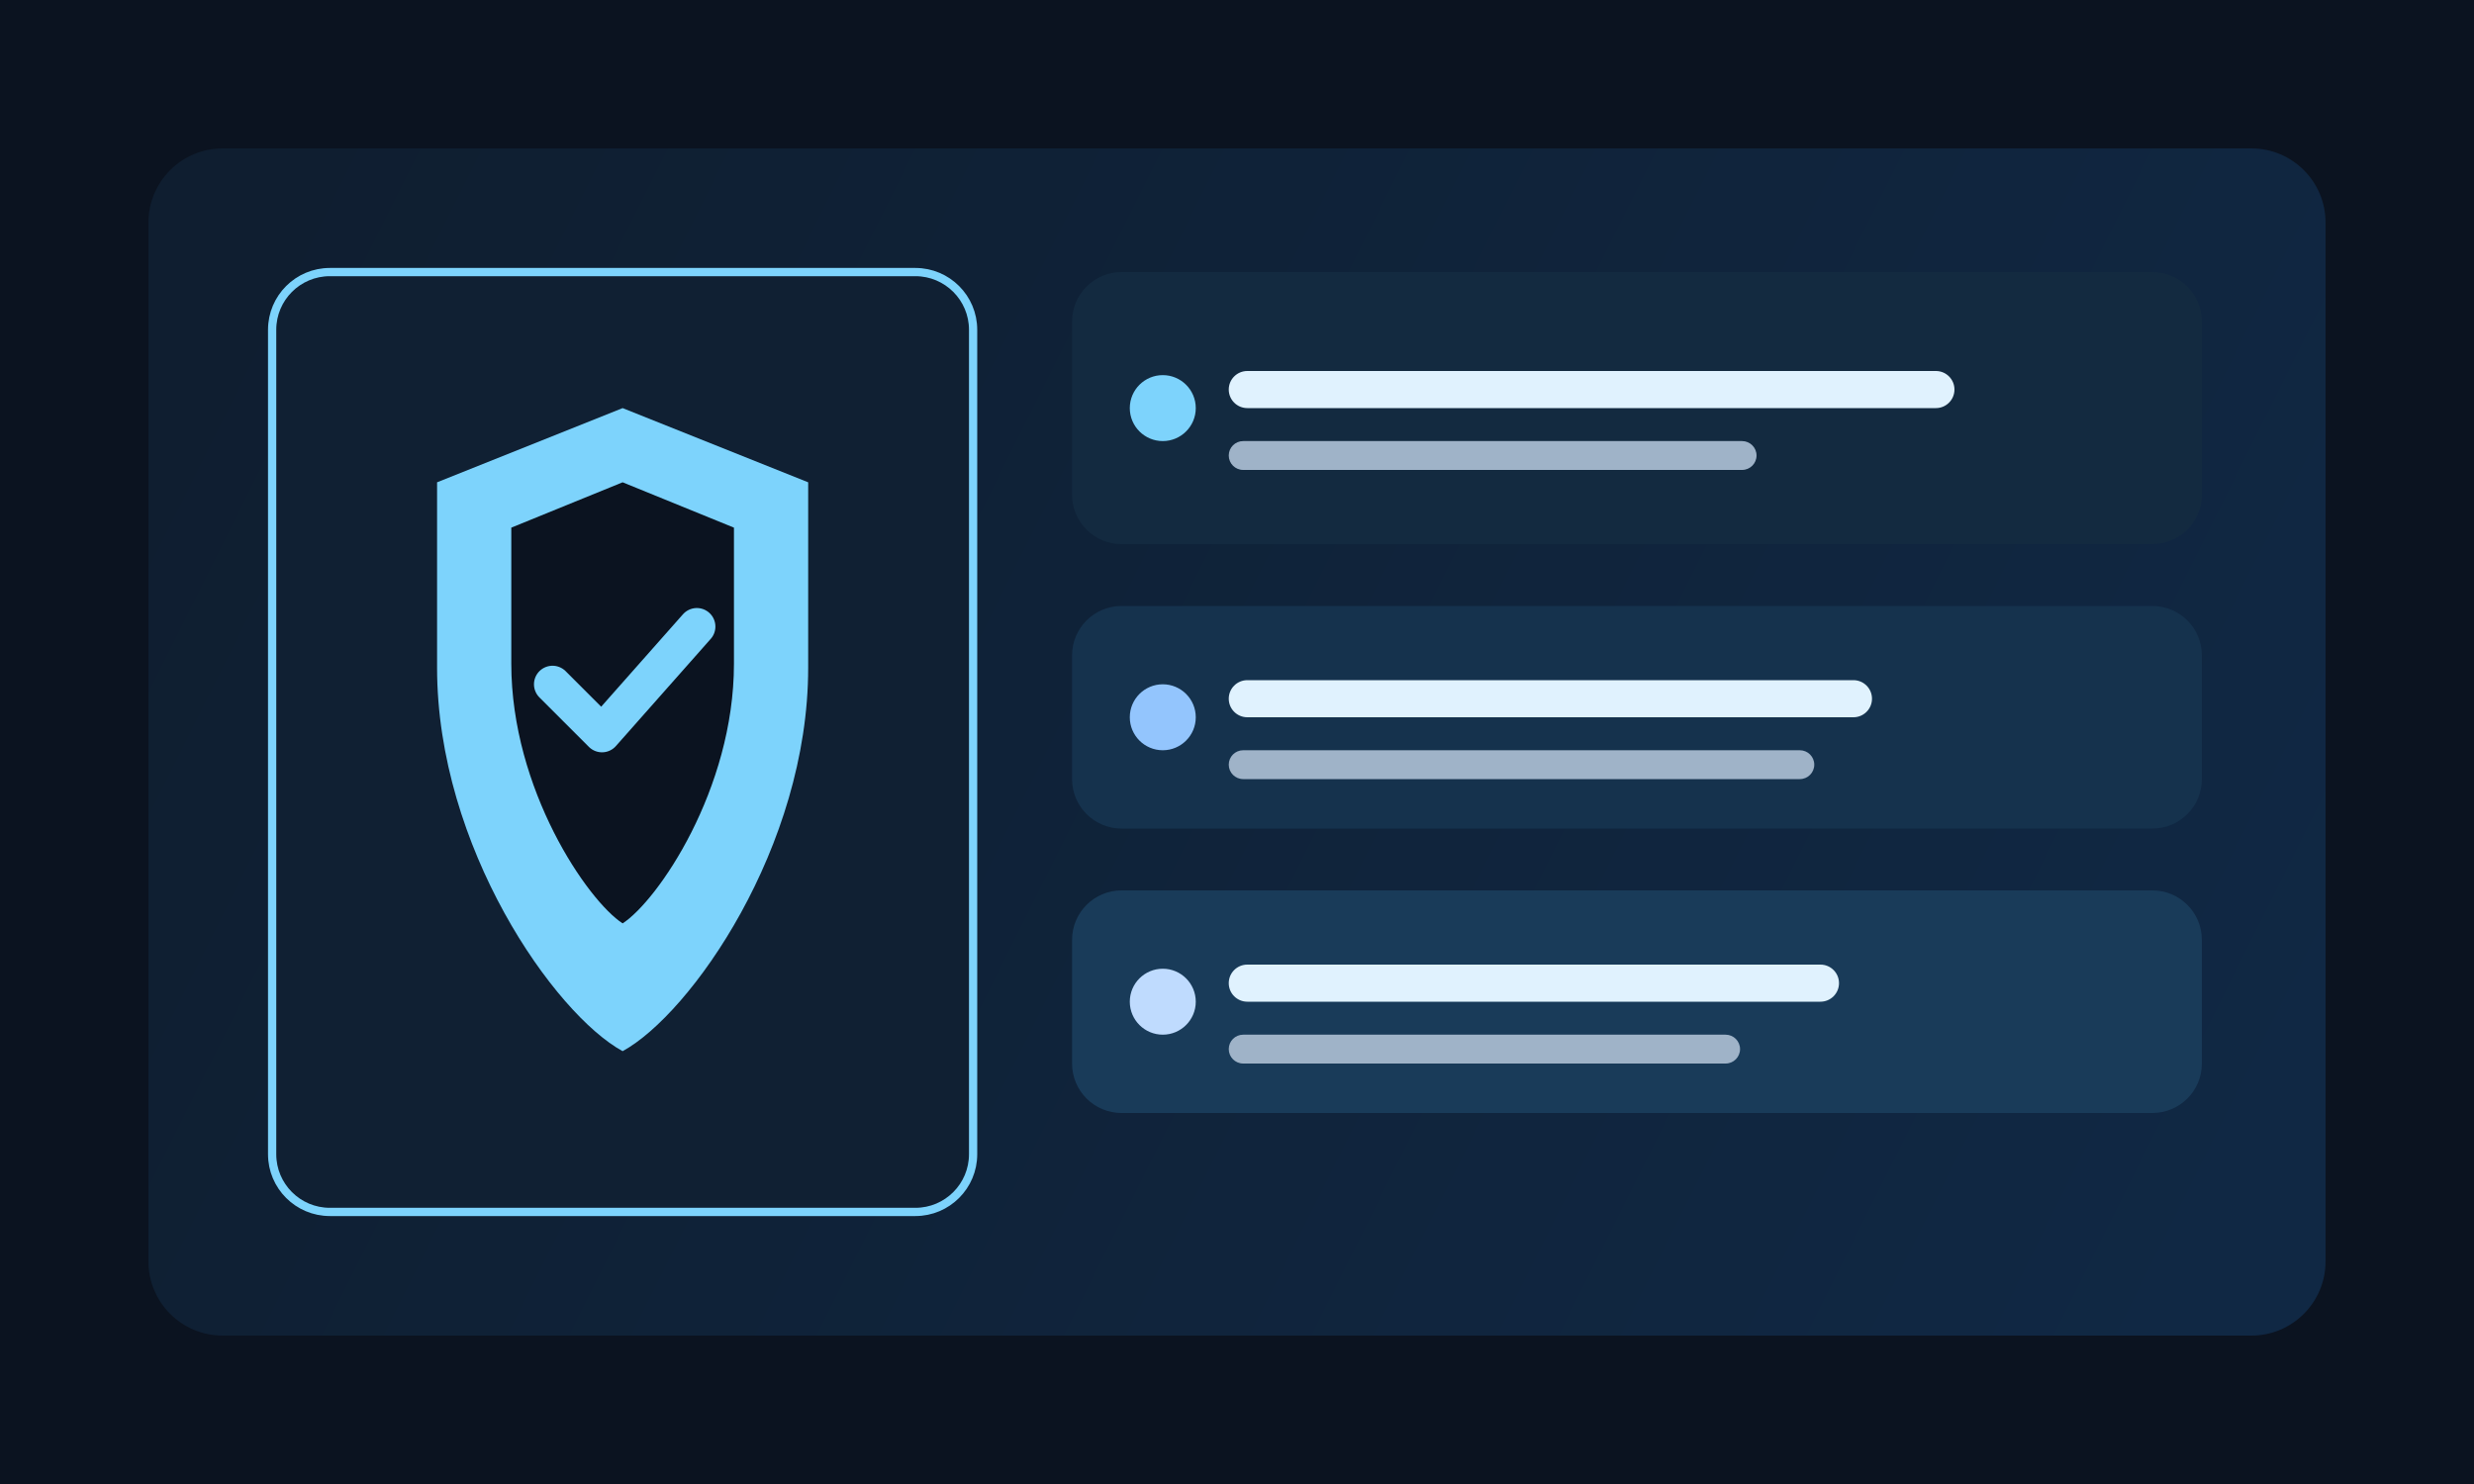
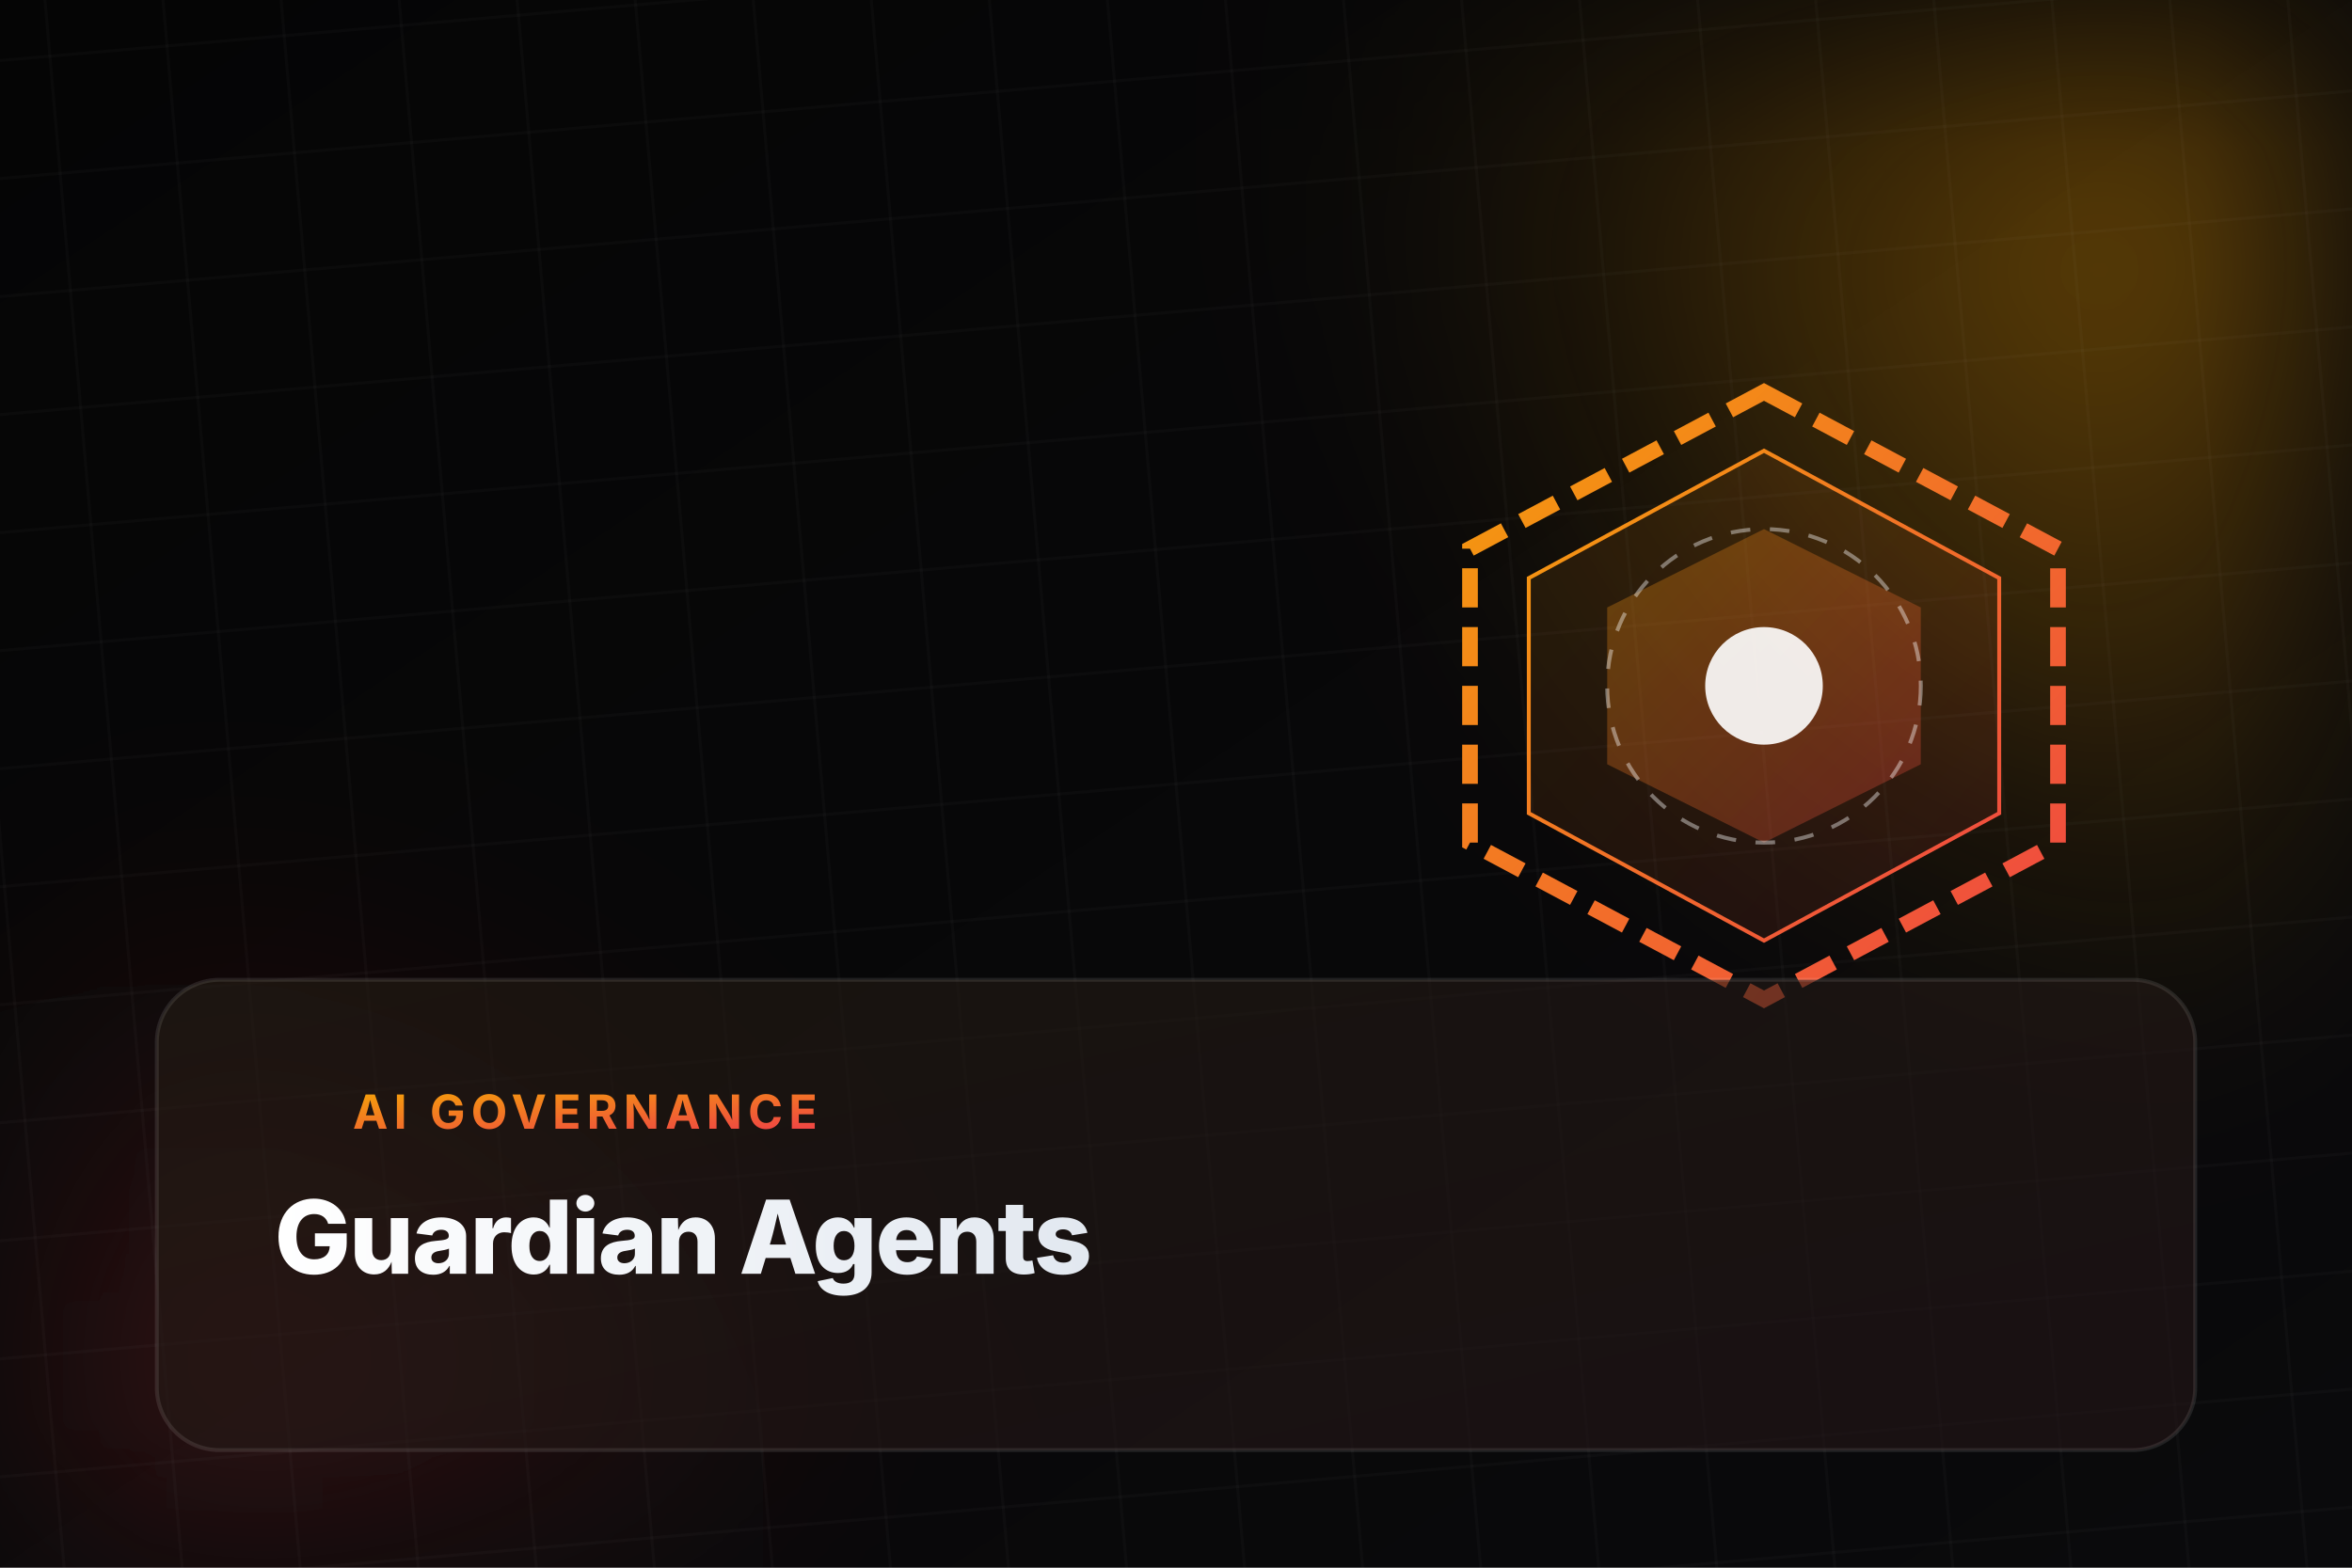
- <svg xmlns="http://www.w3.org/2000/svg" width="1200" height="720" viewBox="0 0 1200 720" fill="none">
-   <rect width="1200" height="720" fill="#0B1320" />
-   <rect x="72" y="72" width="1056" height="576" rx="36" fill="url(#paint0_linear)" />
-   <rect x="132" y="132" width="340" height="456" rx="28" fill="#102033" stroke="#7DD3FC" stroke-width="4" />
-   <rect x="520" y="132" width="548" height="132" rx="24" fill="#132A40" />
-   <rect x="520" y="294" width="548" height="108" rx="24" fill="#15324D" />
-   <rect x="520" y="432" width="548" height="108" rx="24" fill="#193B59" />
-   <path d="M302 198L212 234V324C212 411 269 492 302 510C335 492 392 411 392 324V234L302 198Z" fill="#7DD3FC" />
-   <path d="M302 234L248 256V322C248 383 285 437 302 448C319 437 356 383 356 322V256L302 234Z" fill="#0B1320" />
-   <path d="M268 332L292 356L338 304" stroke="#7DD3FC" stroke-width="18" stroke-linecap="round" stroke-linejoin="round" />
-   <circle cx="564" cy="198" r="16" fill="#7DD3FC" />
-   <circle cx="564" cy="348" r="16" fill="#93C5FD" />
-   <circle cx="564" cy="486" r="16" fill="#BFDBFE" />
-   <rect x="596" y="180" width="352" height="18" rx="9" fill="#E0F2FE" />
-   <rect x="596" y="214" width="256" height="14" rx="7" fill="#9FB3C8" />
-   <rect x="596" y="330" width="312" height="18" rx="9" fill="#E0F2FE" />
-   <rect x="596" y="364" width="284" height="14" rx="7" fill="#9FB3C8" />
-   <rect x="596" y="468" width="296" height="18" rx="9" fill="#E0F2FE" />
-   <rect x="596" y="502" width="248" height="14" rx="7" fill="#9FB3C8" />
+ <svg xmlns="http://www.w3.org/2000/svg" viewBox="0 0 1200 800" width="1200" height="800">
  <defs>
-     <linearGradient id="paint0_linear" x1="120" y1="120" x2="1080" y2="600" gradientUnits="userSpaceOnUse">
-       <stop stop-color="#0F1E30" />
-       <stop offset="1" stop-color="#102844" />
+     <linearGradient id="bg" x1="0%" y1="0%" x2="100%" y2="100%">
+       <stop offset="0%" stop-color="#050505" />
+       <stop offset="100%" stop-color="#0a0a0c" />
    </linearGradient>
+     <radialGradient id="glow1" cx="80%" cy="30%" r="50%">
+       <stop offset="0%" stop-color="#f59e0b" stop-opacity="0.5" />
+       <stop offset="100%" stop-color="#f59e0b" stop-opacity="0" />
+     </radialGradient>
+     <radialGradient id="glow2" cx="20%" cy="80%" r="50%">
+       <stop offset="0%" stop-color="#ef4444" stop-opacity="0.3" />
+       <stop offset="100%" stop-color="#ef4444" stop-opacity="0" />
+     </radialGradient>
+     <linearGradient id="text-grad" x1="0%" y1="0%" x2="100%" y2="0%">
+       <stop offset="0%" stop-color="#ffffff" />
+       <stop offset="100%" stop-color="#e2e8f0" />
+     </linearGradient>
+     <linearGradient id="accent" x1="0%" y1="0%" x2="100%" y2="100%">
+       <stop offset="0%" stop-color="#f59e0b" />
+       <stop offset="100%" stop-color="#ef4444" />
+     </linearGradient>
+     <filter id="blur" x="-50%" y="-50%" width="200%" height="200%">
+       <feGaussianBlur stdDeviation="80" />
+     </filter>
  </defs>
+   <rect width="1200" height="800" fill="url(#bg)" />
+   <circle cx="900" cy="250" r="450" fill="url(#glow1)" filter="url(#blur)" />
+   <circle cx="300" cy="600" r="350" fill="url(#glow2)" filter="url(#blur)" />
+   <g stroke="#ffffff" stroke-opacity="0.02" stroke-width="1.5" transform="rotate(-5, 600, 400)">
+     <path d="M0 -200 V1000" />
+     <path d="M60 -200 V1000" />
+     <path d="M120 -200 V1000" />
+     <path d="M180 -200 V1000" />
+     <path d="M240 -200 V1000" />
+     <path d="M300 -200 V1000" />
+     <path d="M360 -200 V1000" />
+     <path d="M420 -200 V1000" />
+     <path d="M480 -200 V1000" />
+     <path d="M540 -200 V1000" />
+     <path d="M600 -200 V1000" />
+     <path d="M660 -200 V1000" />
+     <path d="M720 -200 V1000" />
+     <path d="M780 -200 V1000" />
+     <path d="M840 -200 V1000" />
+     <path d="M900 -200 V1000" />
+     <path d="M960 -200 V1000" />
+     <path d="M1020 -200 V1000" />
+     <path d="M1080 -200 V1000" />
+     <path d="M1140 -200 V1000" />
+     <path d="M1200 -200 V1000" />
+     <path d="M1260 -200 V1000" />
+     <path d="M1320 -200 V1000" />
+     <path d="M1380 -200 V1000" />
+     <path d="M-200 -200 H1400" />
+     <path d="M-200 -140 H1400" />
+     <path d="M-200 -80 H1400" />
+     <path d="M-200 -20 H1400" />
+     <path d="M-200 40 H1400" />
+     <path d="M-200 100 H1400" />
+     <path d="M-200 160 H1400" />
+     <path d="M-200 220 H1400" />
+     <path d="M-200 280 H1400" />
+     <path d="M-200 340 H1400" />
+     <path d="M-200 400 H1400" />
+     <path d="M-200 460 H1400" />
+     <path d="M-200 520 H1400" />
+     <path d="M-200 580 H1400" />
+     <path d="M-200 640 H1400" />
+     <path d="M-200 700 H1400" />
+     <path d="M-200 760 H1400" />
+     <path d="M-200 820 H1400" />
+     <path d="M-200 880 H1400" />
+     <path d="M-200 940 H1400" />
+   </g>
+   <g transform="translate(650, 150)">
+     <path d="M250 50 L400 130 V280 L250 360 L100 280 V130 Z" fill="none" stroke="url(#accent)" stroke-width="8" stroke-dasharray="20 10" />
+     <path d="M250 80 L370 145 V265 L250 330 L130 265 V145 Z" fill="url(#accent)" fill-opacity="0.1" stroke="url(#accent)" stroke-width="2" />
+     <path d="M250 120 L330 160 V240 L250 280 L170 240 V160 Z" fill="url(#accent)" fill-opacity="0.3" />
+     <circle cx="250" cy="200" r="30" fill="#ffffff" fill-opacity="0.9" />
+     <circle cx="250" cy="200" r="80" fill="none" stroke="#ffffff" stroke-opacity="0.4" stroke-width="2" stroke-dasharray="10 10" />
+   </g>
+   <g transform="translate(80, 500)">
+     <rect width="1040" height="240" rx="32" fill="#111115" fill-opacity="0.6" stroke="#ffffff" stroke-opacity="0.1" stroke-width="2" />
+     <rect x="0" y="0" width="1040" height="240" rx="32" fill="url(#accent)" fill-opacity="0.05" />
+     <path d="M 60 70 L 80 70" stroke="url(#accent)" stroke-width="6" stroke-linecap="round" />
+     <text x="100" y="76" fill="url(#accent)" font-family="Inter, system-ui, sans-serif" font-weight="700" font-size="24" letter-spacing="3">AI GOVERNANCE</text>
+     <text x="60" y="150" fill="url(#text-grad)" font-family="Inter, system-ui, sans-serif" font-weight="800" font-size="52" letter-spacing="-1">Guardian Agents</text>
+   </g>
</svg>
